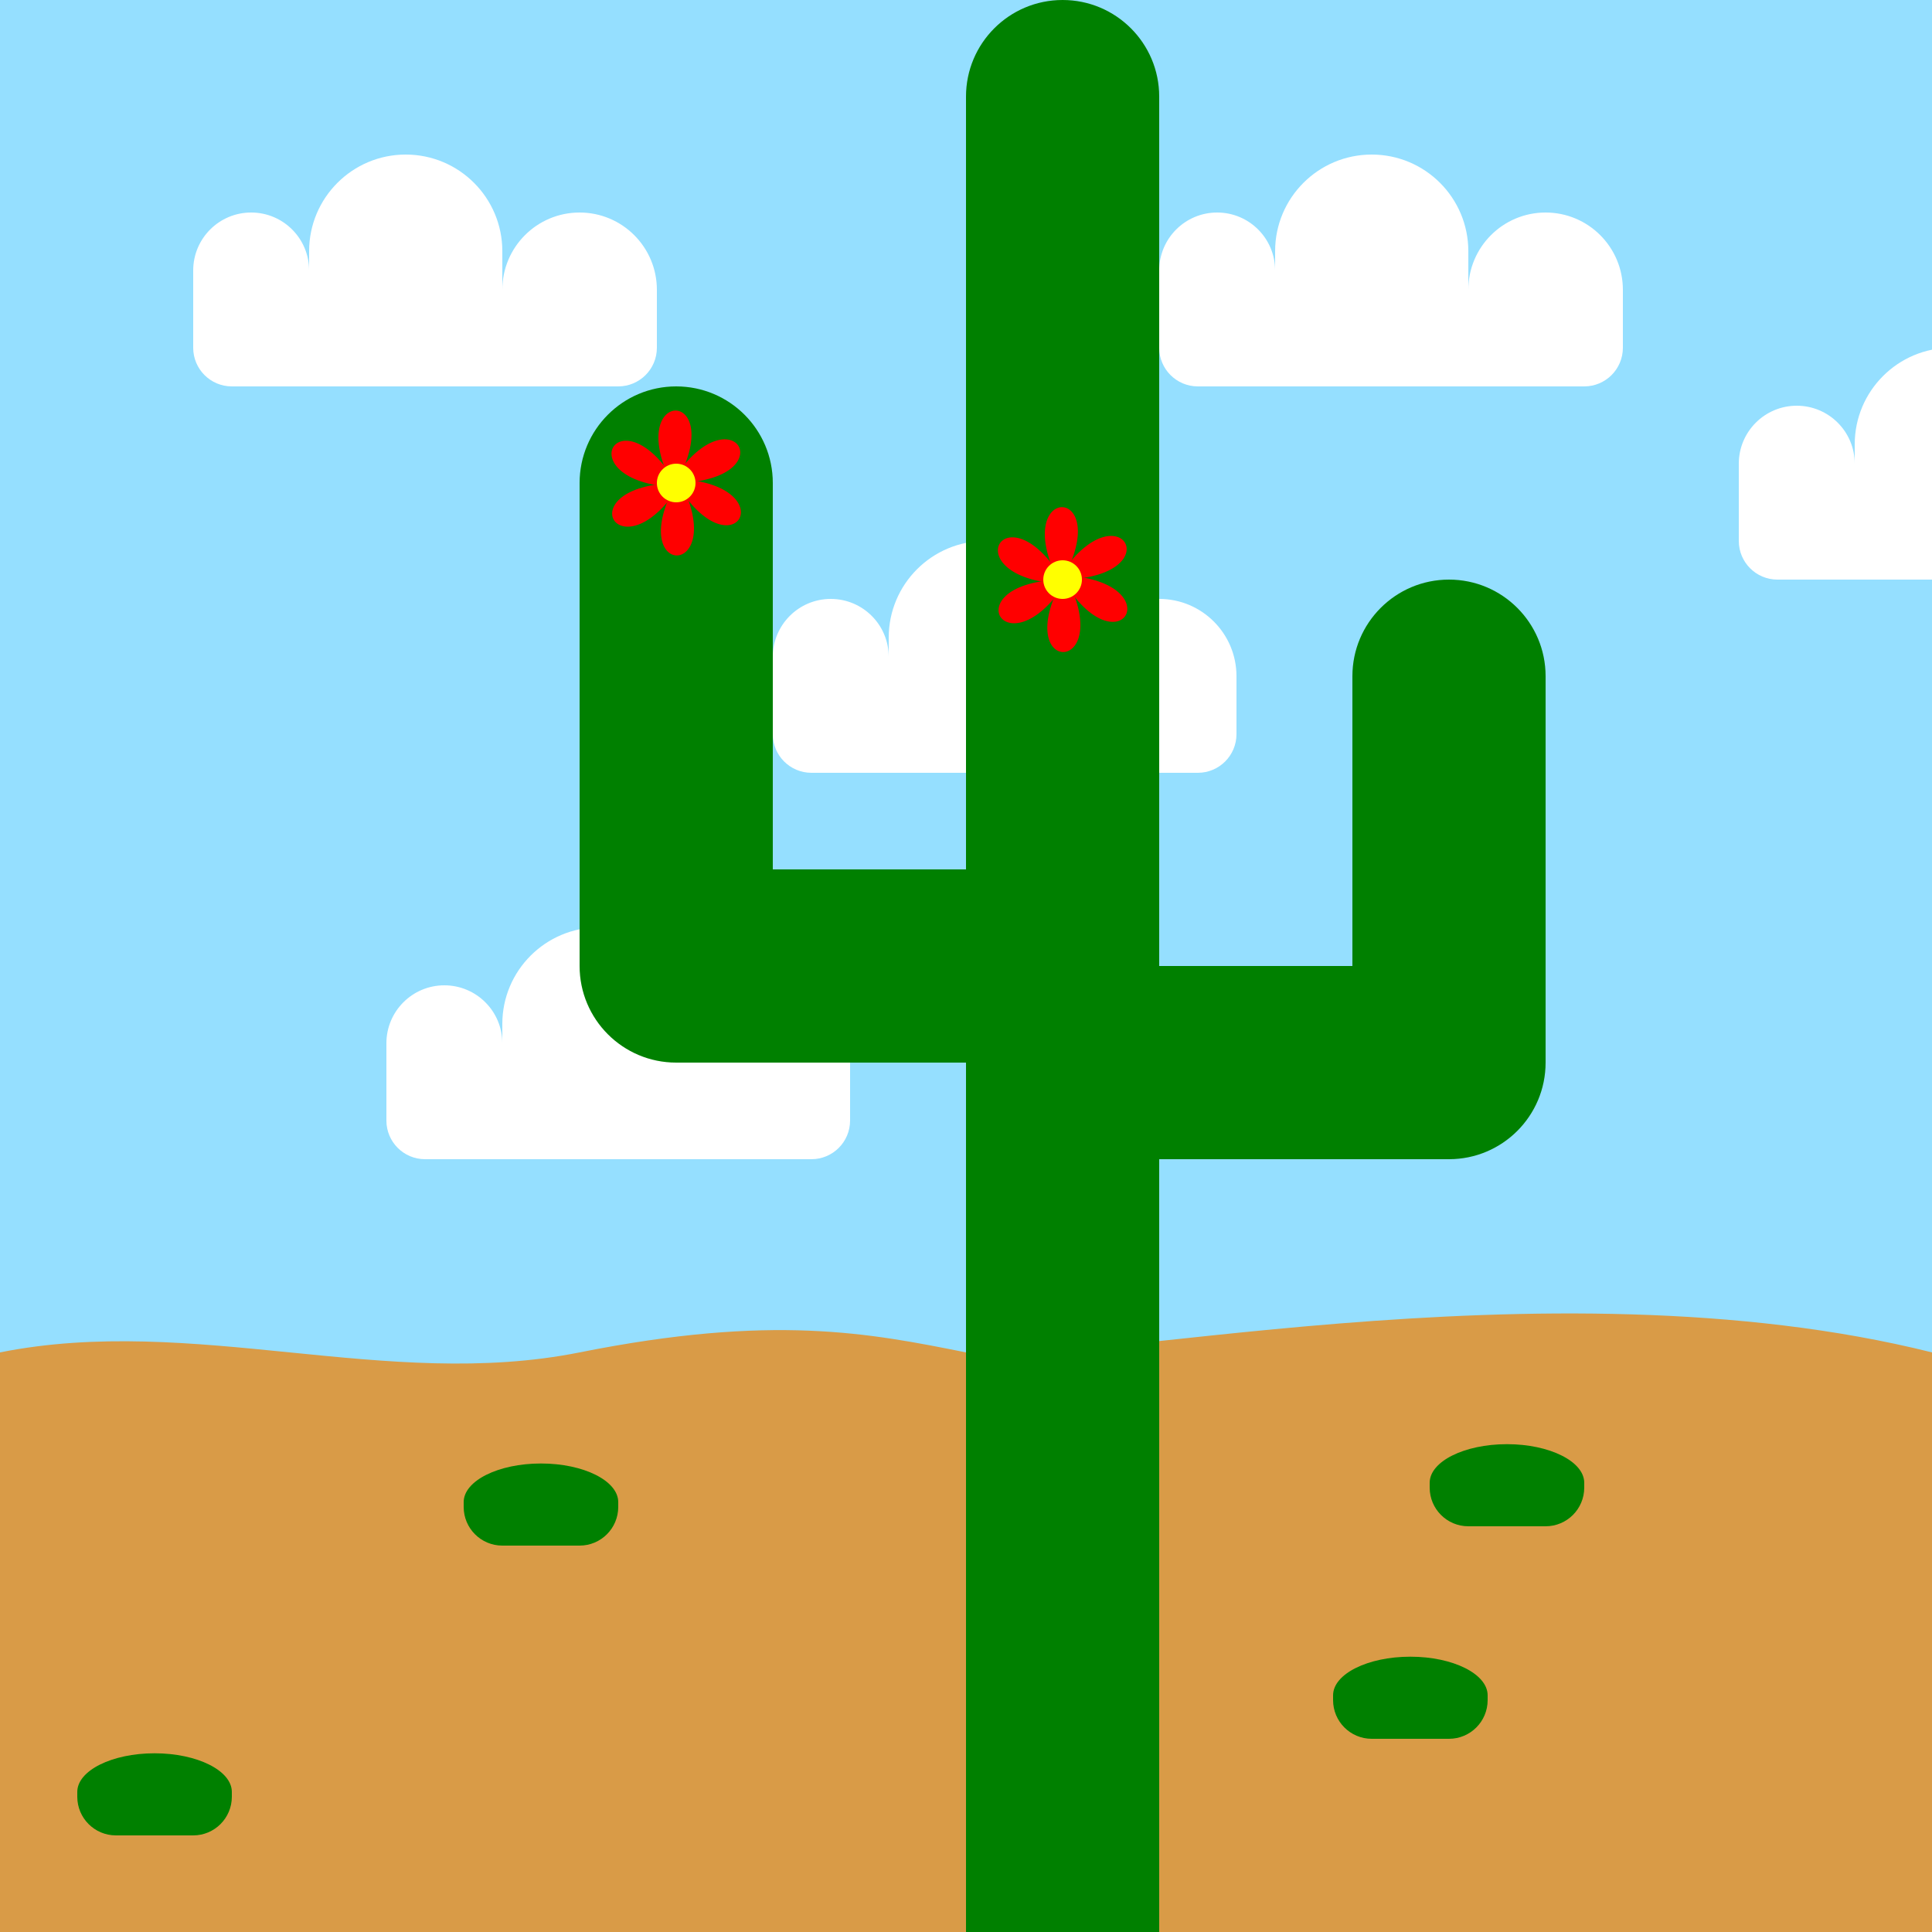
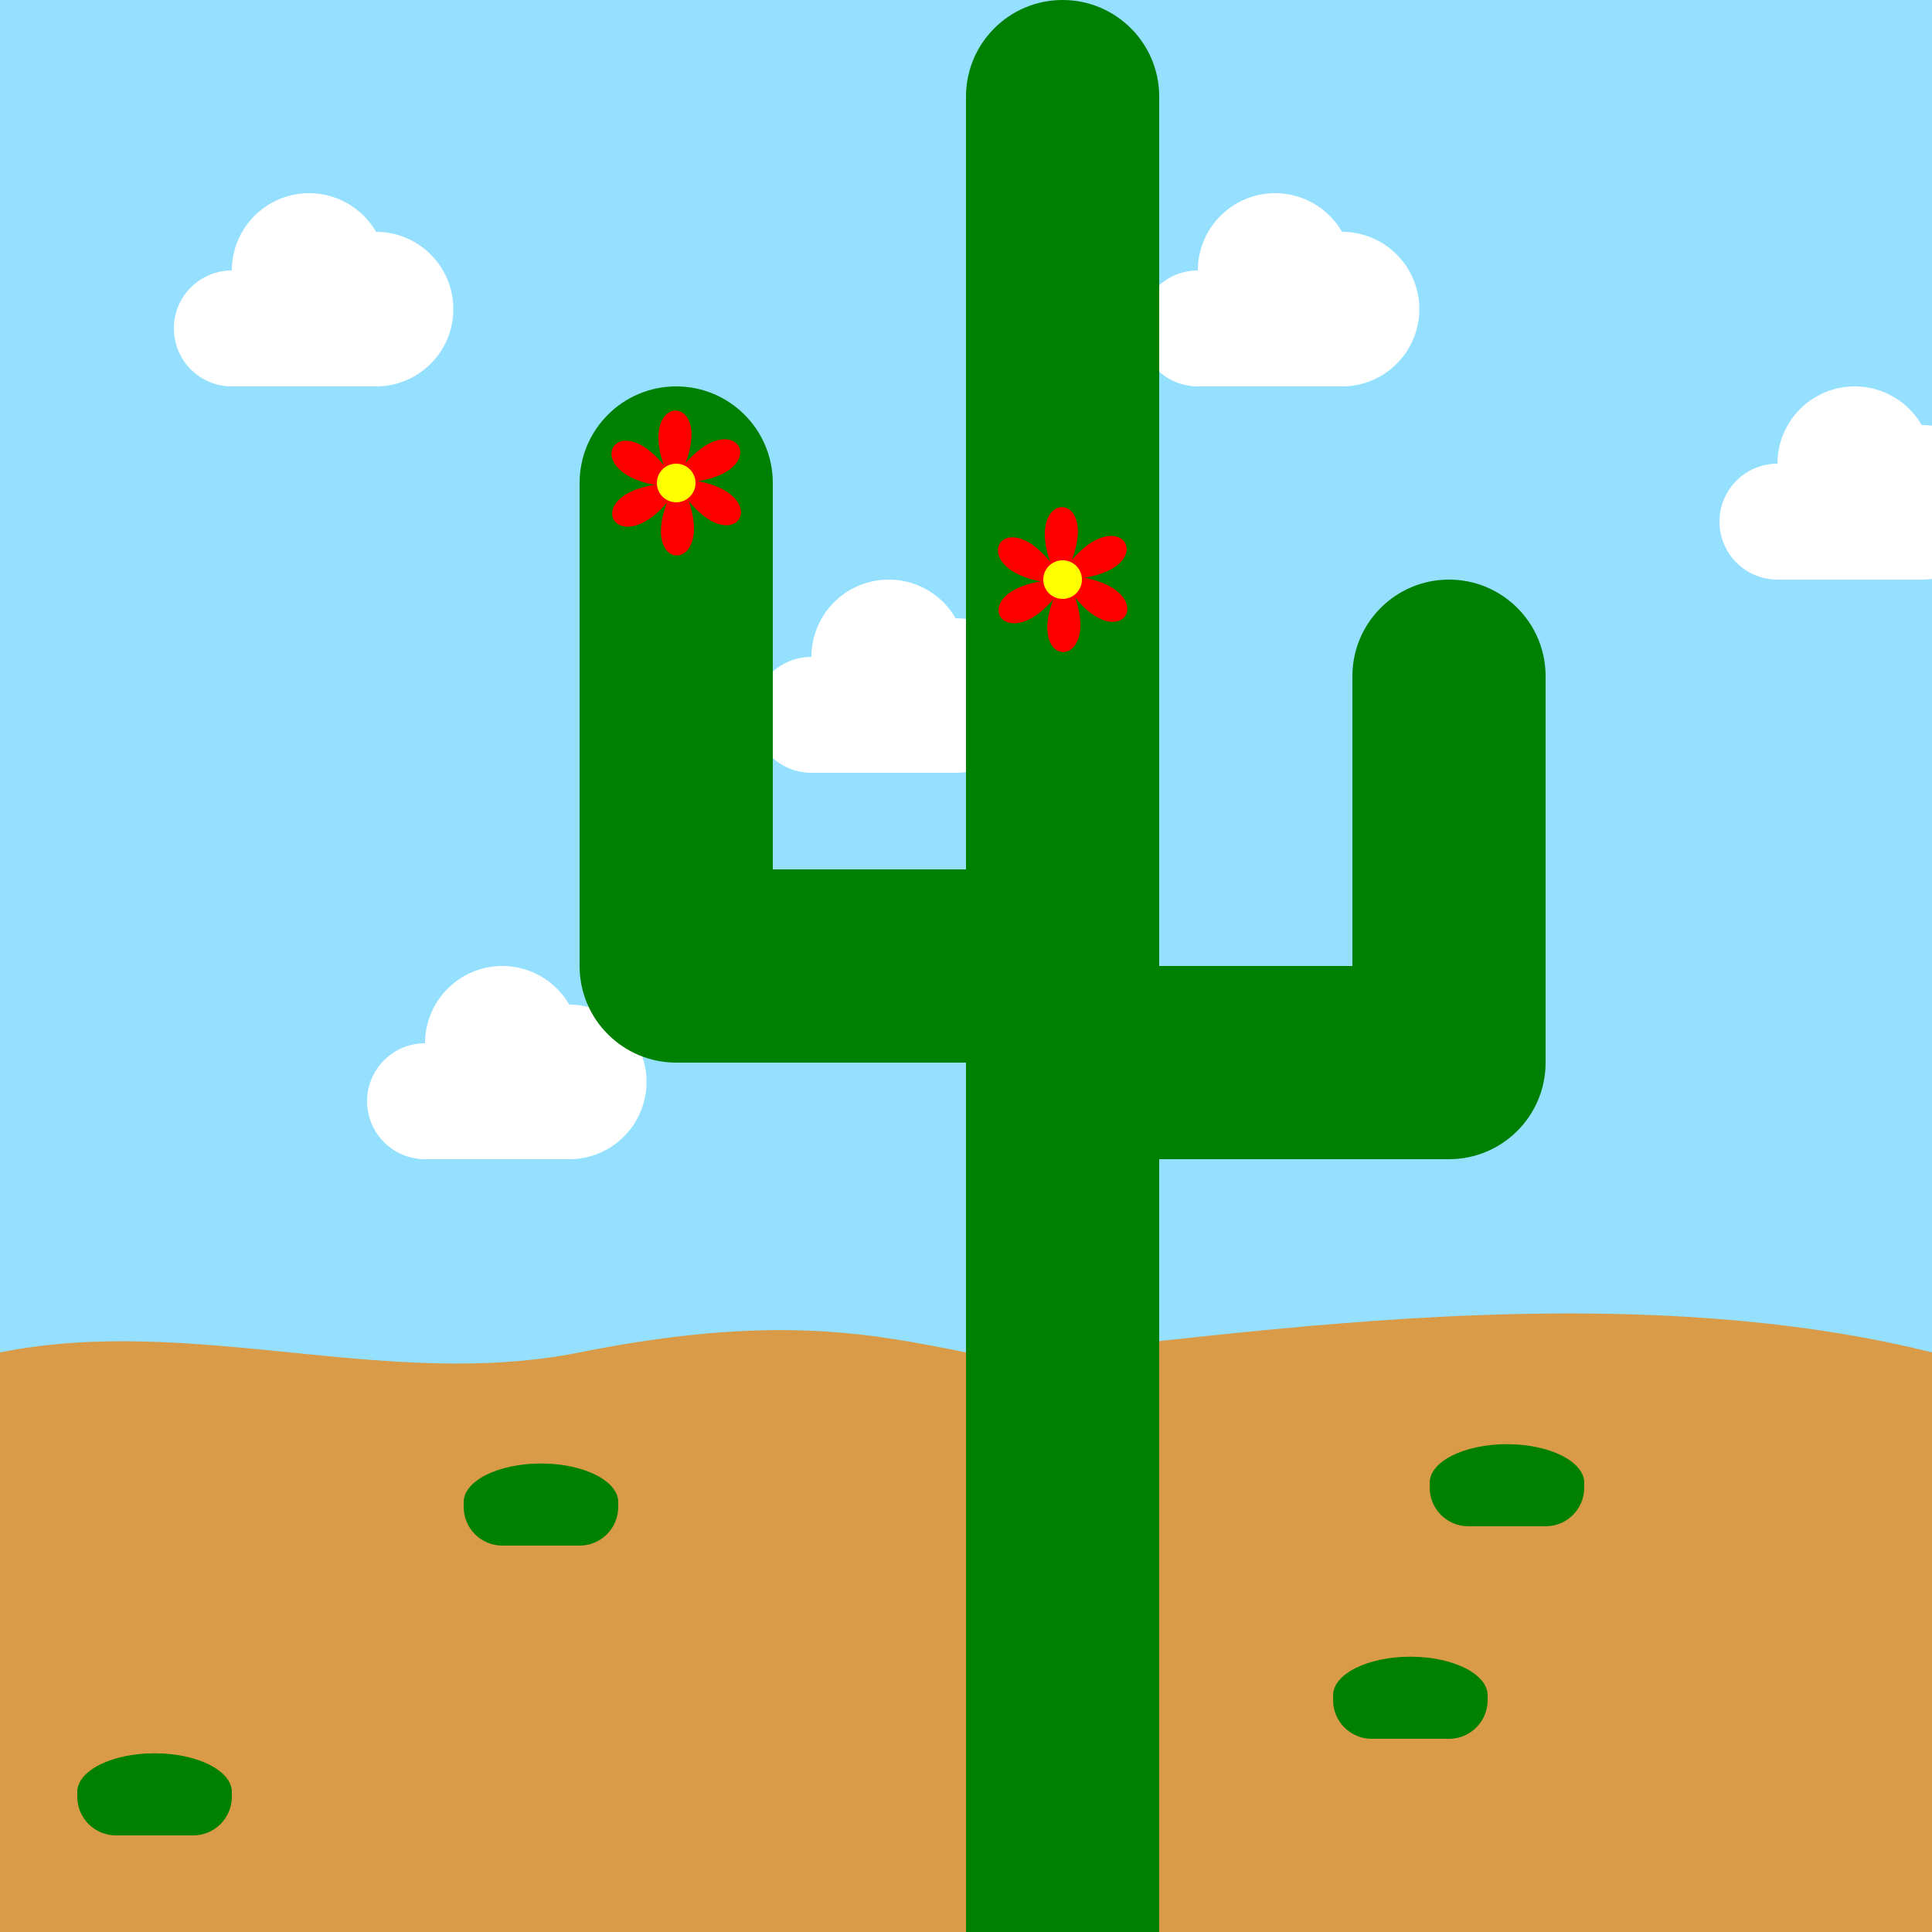
<svg xmlns="http://www.w3.org/2000/svg" xmlns:xlink="http://www.w3.org/1999/xlink" version="1.1" viewBox="0 0 100 100">
  <defs>
    <path id="petal" d="M-0.25,0 c-2.5,-5 3,-5 0.25,0" fill="red" />
    <path id="bush" d="M0,0 h-4 a2,2 0 0 1 -2,-2 v-0.25 a4,2 0 0 1 8,0 v0.25                        a2,2 0 0 1 -2,2 z" fill="green" />
-     <path id="cloud" d="M2,0 a2,2 0 0 1 -2,-2 v-4 a3,3 0 0 1 6,0 v-1 a5,5 0 0 1 10,0                         v2 a4,4 0 0 1 8,0 V-2 a2,2 0 0 1 -2,2 z" fill="white" />
+     <path id="cloud" d="M2,0 a3,3 0 0 1 0,-6 a4,4 0 0 1 7.464,-2 a4,4 0 0 1 0,8 z" fill="white" />
    <g id="flower">
      <use xlink:href="#petal" />
      <use xlink:href="#petal" transform="rotate(60)" />
      <use xlink:href="#petal" transform="rotate(120)" />
      <use xlink:href="#petal" transform="rotate(180)" />
      <use xlink:href="#petal" transform="rotate(240)" />
      <use xlink:href="#petal" transform="rotate(300)" />
      <circle r="1" fill="yellow" />
    </g>
  </defs>
  <rect fill="#95dfff" x="0" y="0" width="100" height="100" />
  <use xlink:href="#cloud" transform="translate(10, 20)" />
  <use xlink:href="#cloud" transform="translate(20, 60)" />
  <use xlink:href="#cloud" transform="translate(40, 40)" />
  <use xlink:href="#cloud" transform="translate(60, 20)" />
  <use xlink:href="#cloud" transform="translate(90, 30)" />
  <path fill="#d99b47" d="M0,70 c10,-2 20,2 30,0 s15,-1 20,0 s30,-5 50,0 V100 H0 z" />
  <path d="M55,100 h5 v-40 h15 a5,5 0 0 0 5,-5 v-20 a5,5 0 0 0 -10,0 v15 h-10            V5 a5,5 0 0 0 -10,0 v40 h-10 v-20 a5,5 0 0 0 -10,0 v25 a5,5 0 0 0 5,5            h15 V100 z" fill="green" />
  <use xlink:href="#flower" transform="translate(55, 30)" />
  <use xlink:href="#flower" transform="translate(35, 25)" />
  <use xlink:href="#bush" transform="translate(30, 80)" />
  <use xlink:href="#bush" transform="translate(80, 79)" />
  <use xlink:href="#bush" transform="translate(75, 90)" />
  <use xlink:href="#bush" transform="translate(10, 95)" />
</svg>
